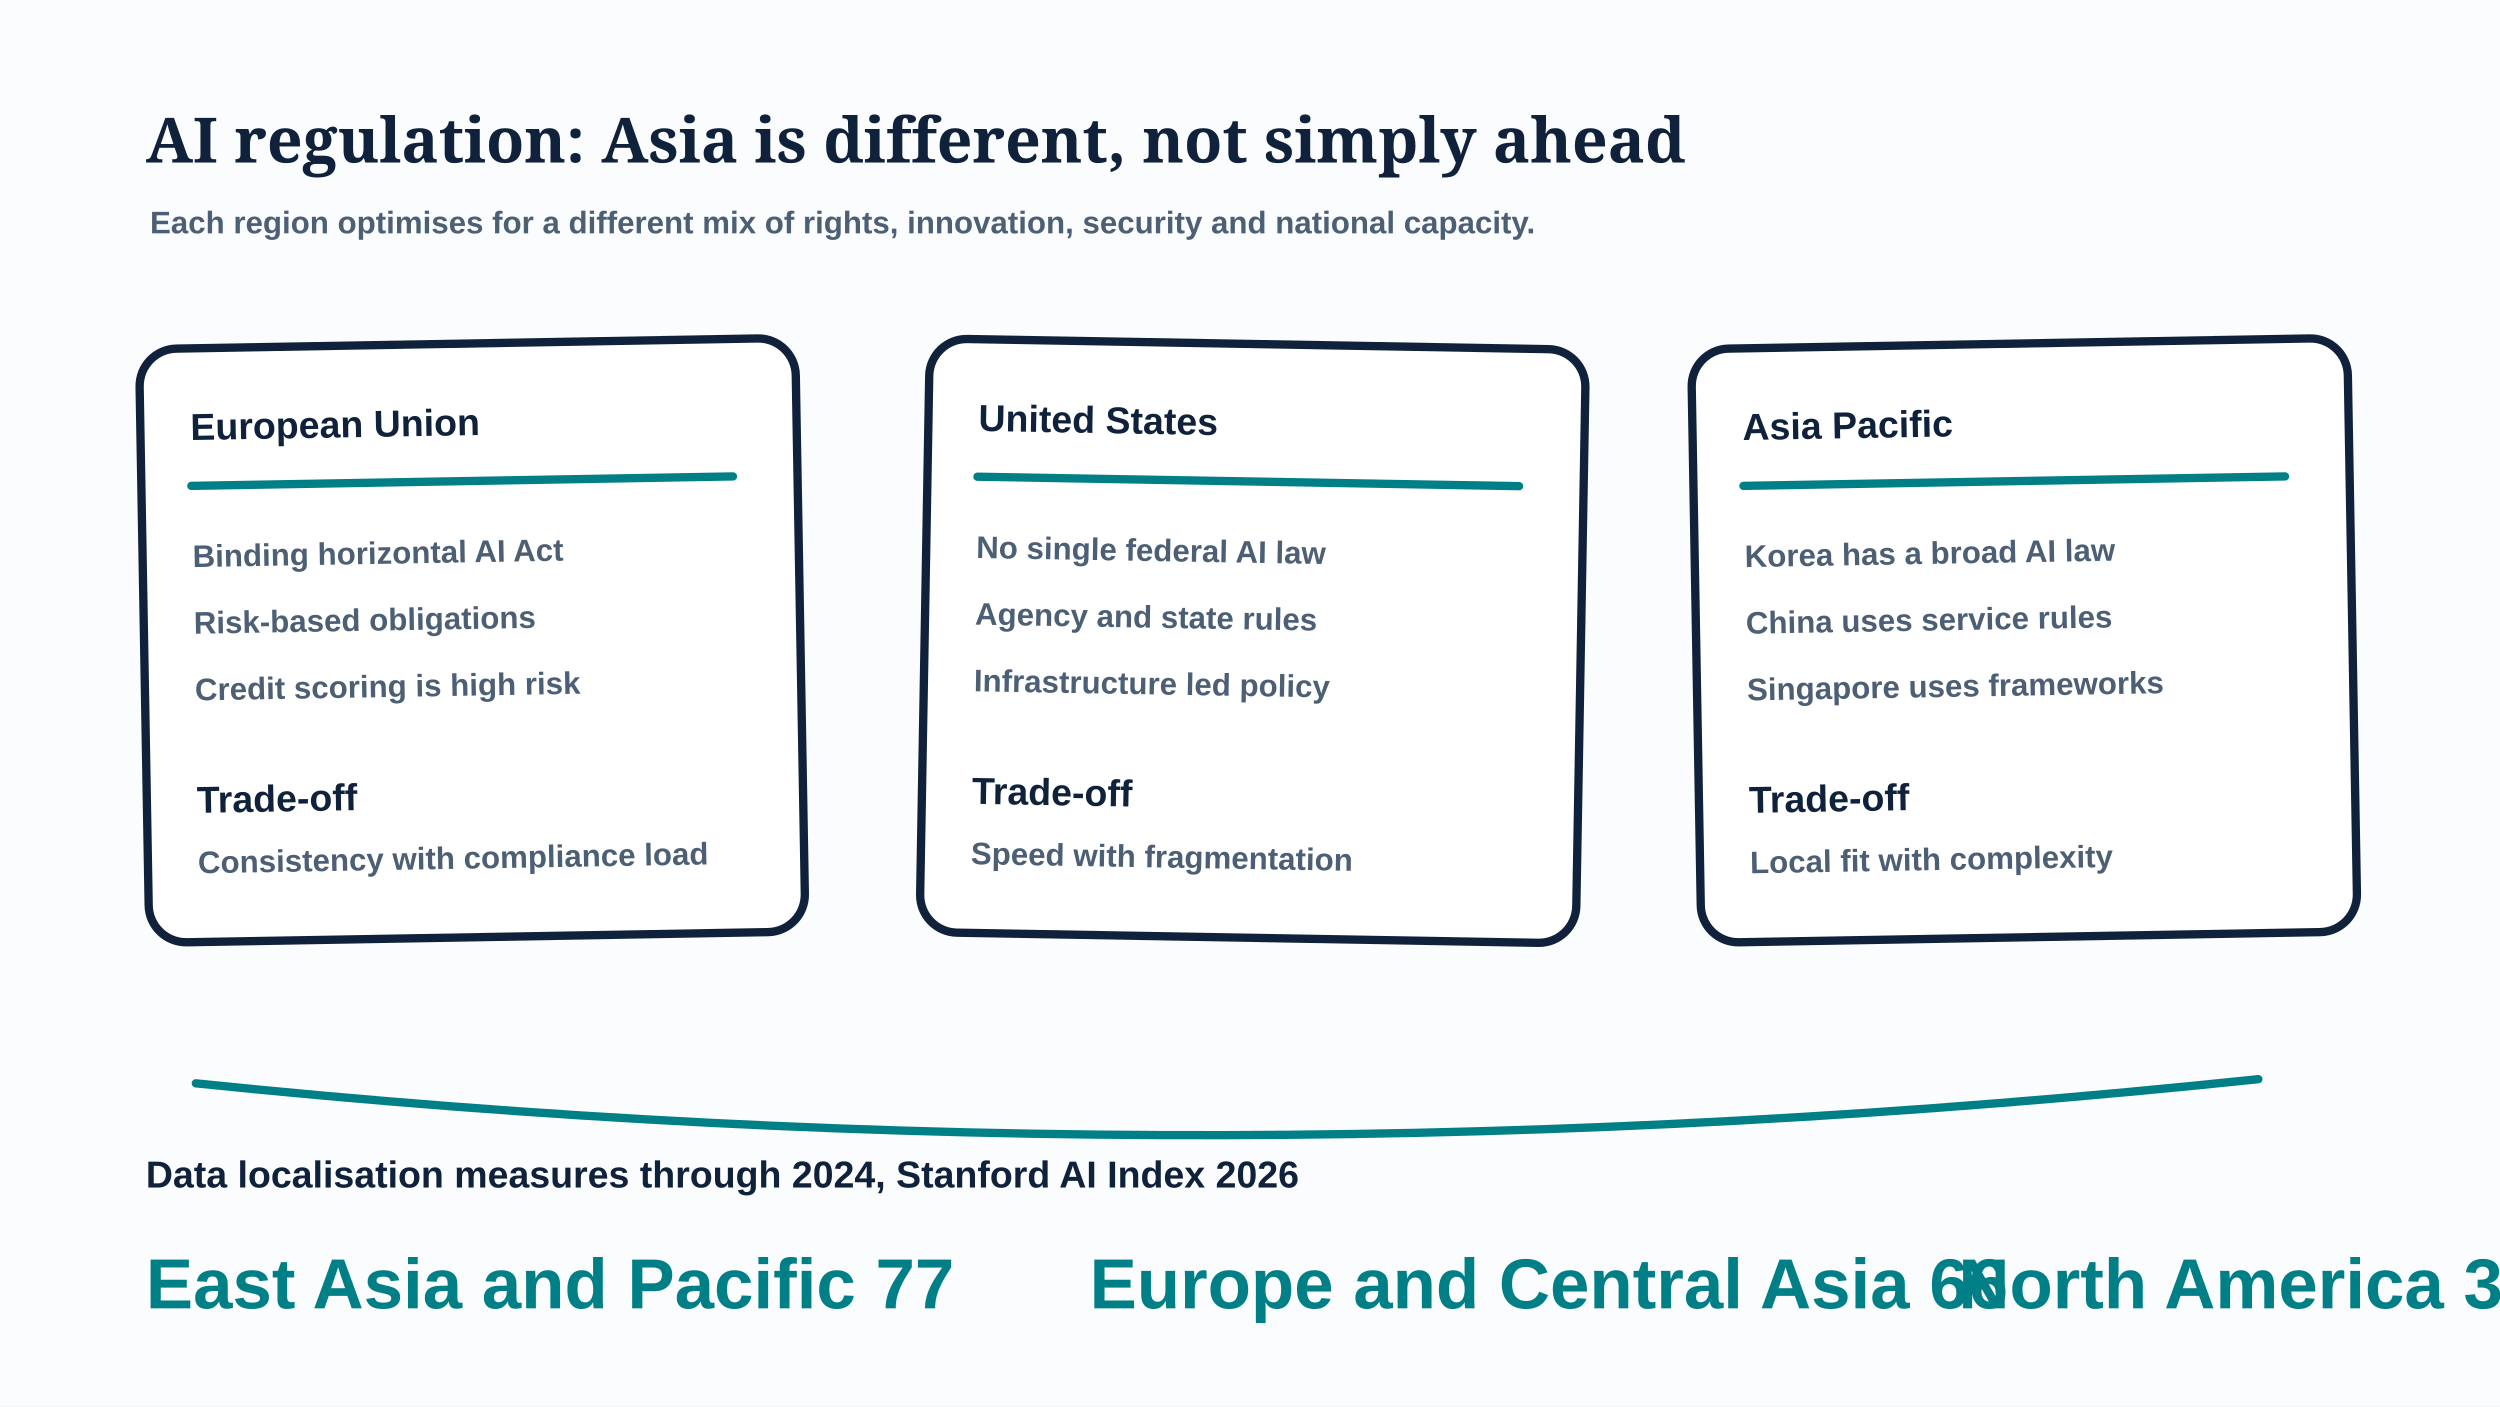
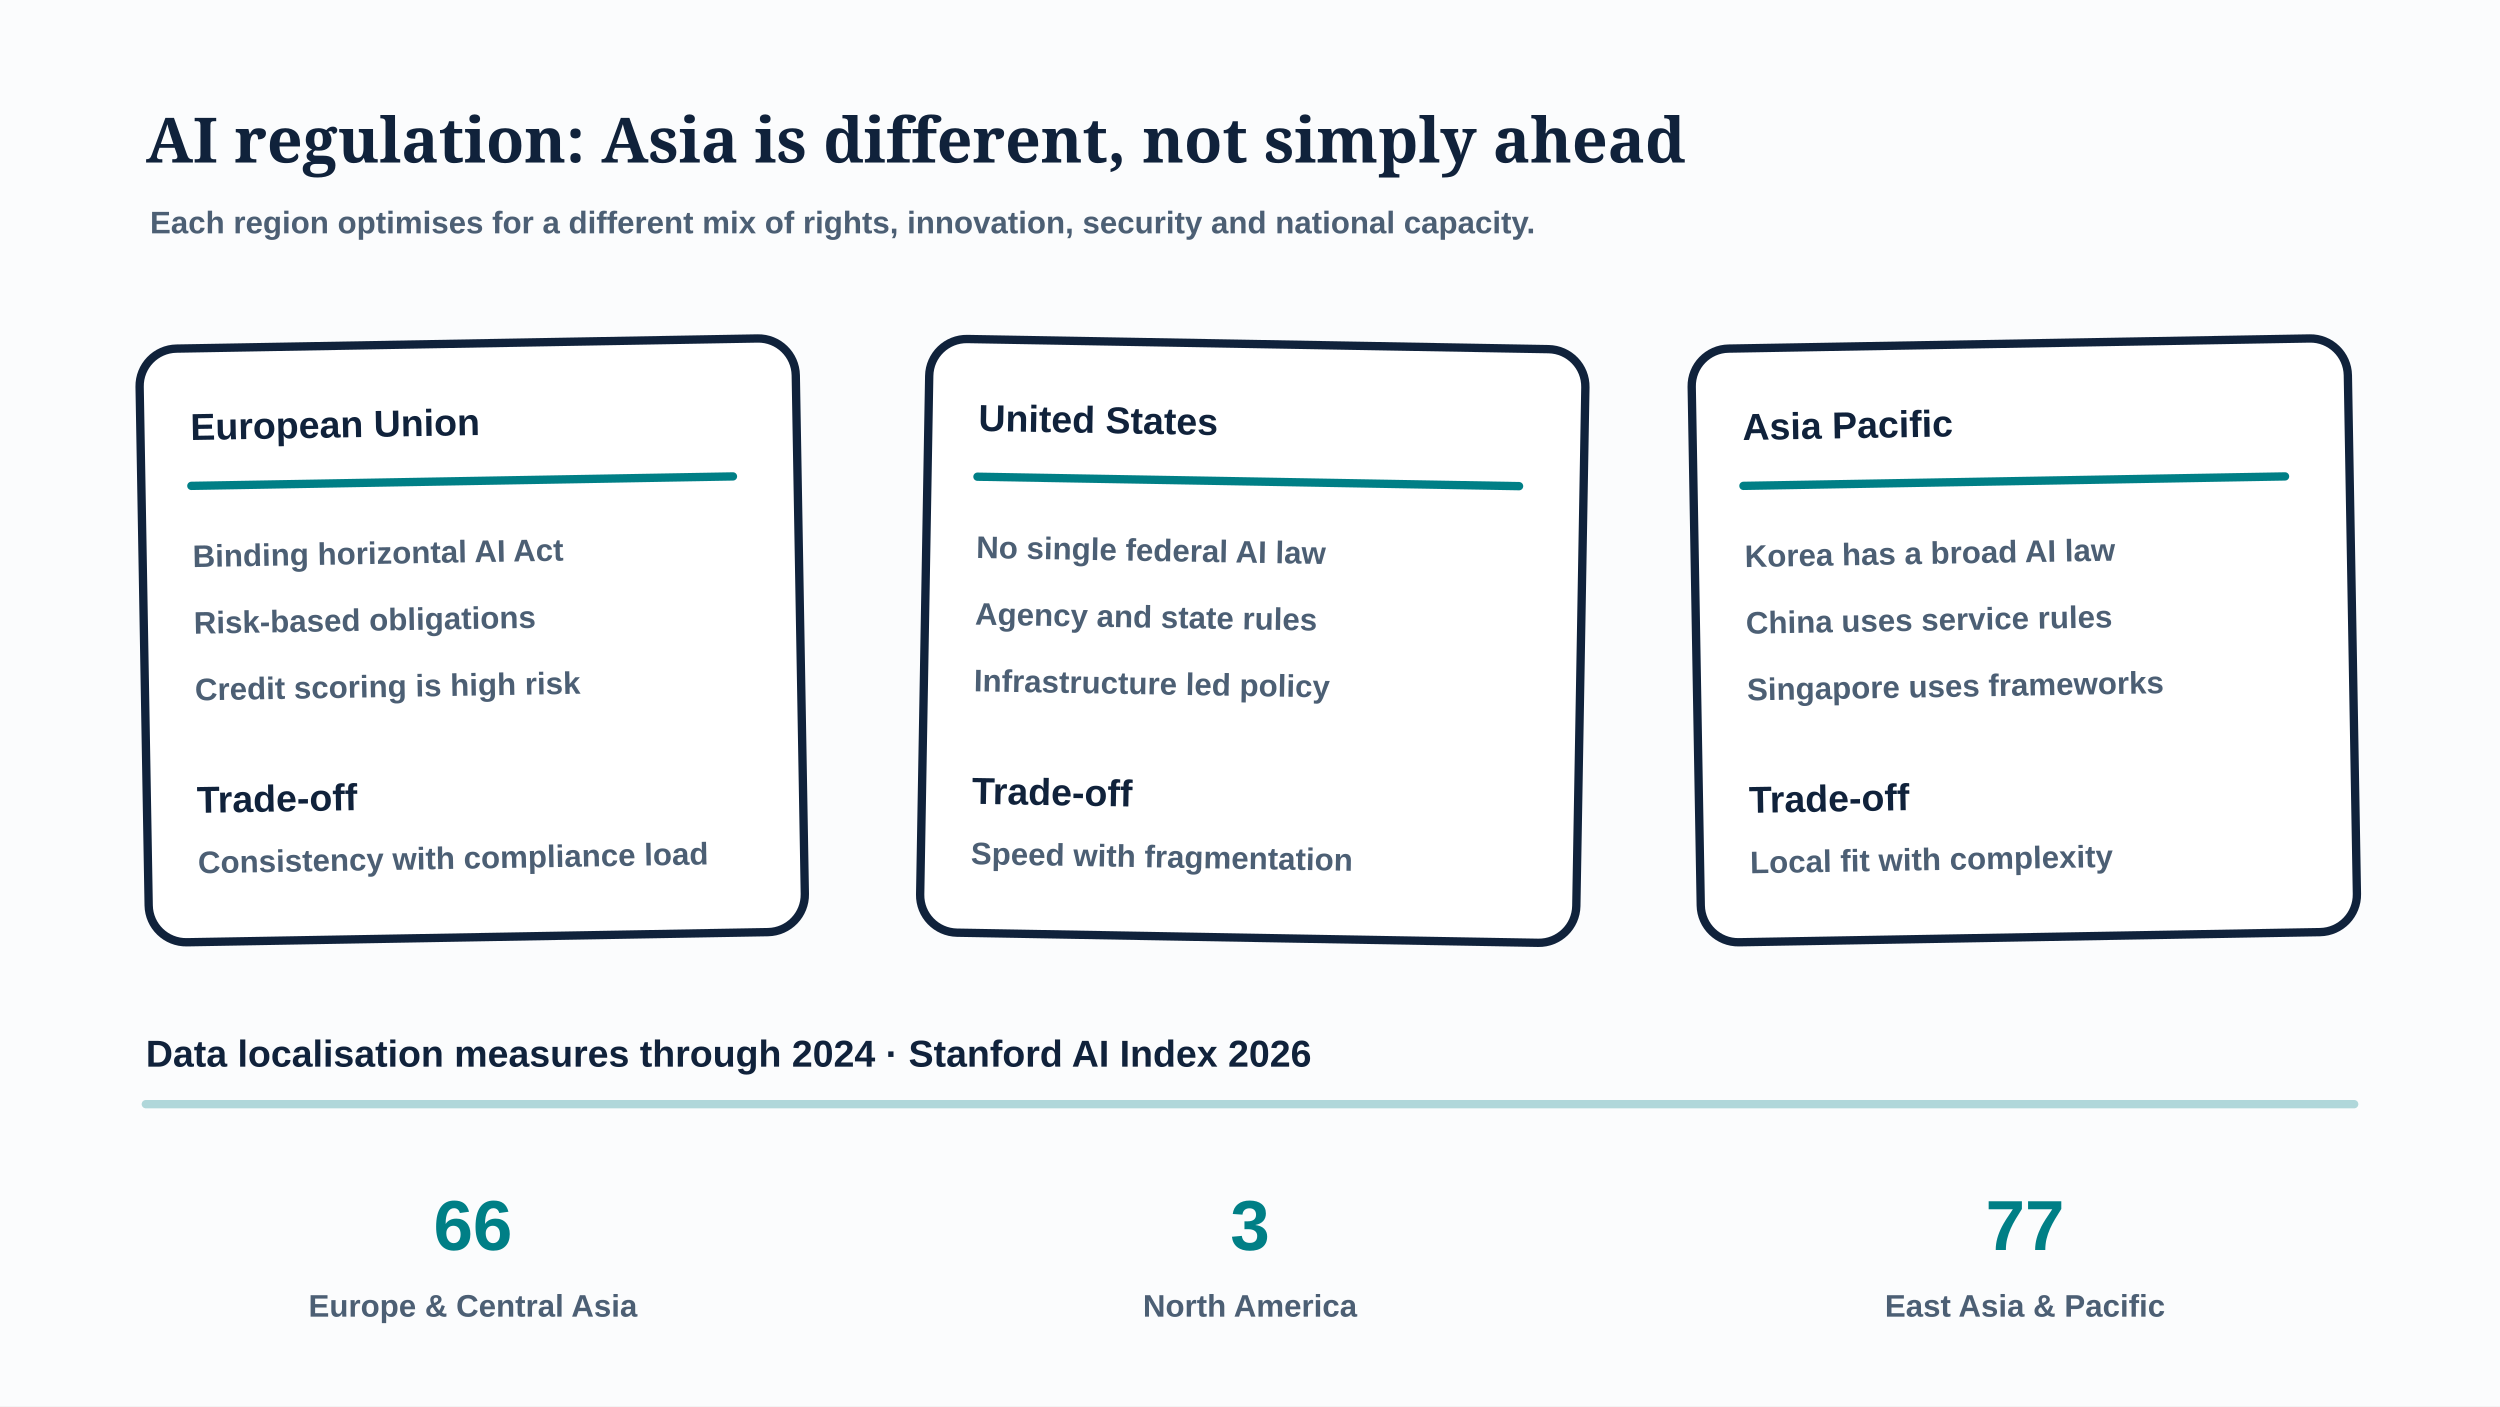
<svg xmlns="http://www.w3.org/2000/svg" width="1200" height="675" viewBox="0 0 1200 675" role="img" aria-labelledby="title desc">
  <defs>
    <style>
      .bg{fill:#fbfcfd}.box{fill:#fff;stroke:#10223b;stroke-width:4;stroke-linejoin:round}.line{stroke:#007f86;stroke-width:4;stroke-linecap:round;fill:none}.title{font:700 30px Georgia,serif;fill:#10223b}.head{font:800 18px Arial,sans-serif;fill:#10223b}.body{font:600 15px Arial,sans-serif;fill:#4c5f74}.big{font:800 34px Arial,sans-serif;fill:#007f86}
    </style>
  </defs>
  <rect class="bg" width="1200" height="675" />
  <text x="70" y="78" class="title">AI regulation: Asia is different, not simply ahead</text>
  <text x="72" y="112" class="body">Each region optimises for a different mix of rights, innovation, security and national capacity.</text>
  <g transform="translate(70 165) rotate(-1 150 190)">
    <rect class="box" width="315" height="285" rx="18" />
    <text x="24" y="44" class="head">European Union</text>
    <path class="line" d="M24 66h260" />
    <text x="24" y="105" class="body">Binding horizontal AI Act</text>
    <text x="24" y="137" class="body">Risk-based obligations</text>
    <text x="24" y="169" class="body">Credit scoring is high risk</text>
    <text x="24" y="223" class="head">Trade-off</text>
    <text x="24" y="252" class="body">Consistency with compliance load</text>
  </g>
  <g transform="translate(443 165) rotate(1 150 190)">
    <rect class="box" width="315" height="285" rx="18" />
    <text x="24" y="44" class="head">United States</text>
    <path class="line" d="M24 66h260" />
    <text x="24" y="105" class="body">No single federal AI law</text>
    <text x="24" y="137" class="body">Agency and state rules</text>
    <text x="24" y="169" class="body">Infrastructure led policy</text>
    <text x="24" y="223" class="head">Trade-off</text>
    <text x="24" y="252" class="body">Speed with fragmentation</text>
  </g>
  <g transform="translate(815 165) rotate(-1 150 190)">
    <rect class="box" width="315" height="285" rx="18" />
    <text x="24" y="44" class="head">Asia Pacific</text>
    <path class="line" d="M24 66h260" />
    <text x="24" y="105" class="body">Korea has a broad AI law</text>
    <text x="24" y="137" class="body">China uses service rules</text>
    <text x="24" y="169" class="body">Singapore uses frameworks</text>
    <text x="24" y="223" class="head">Trade-off</text>
    <text x="24" y="252" class="body">Local fit with complexity</text>
  </g>
-   <path class="line" d="M94 520c330 34 656 33 990-2" />
-   <text x="70" y="570" class="head">Data localisation measures through 2024, Stanford AI Index 2026</text>
-   <text x="70" y="628" class="big">East Asia and Pacific 77</text>
-   <text x="523" y="628" class="big">Europe and Central Asia 66</text>
-   <text x="940" y="628" class="big">North America 3</text>
+   <text x="70" y="512" class="head">Data localisation measures through 2024 · Stanford AI Index 2026</text>
+   <path class="line" d="M70 530h1060" opacity="0.3" />
+   <g text-anchor="middle">
+     <text x="227" y="600" class="big">66</text>
+     <text x="227" y="632" class="body">Europe &amp; Central Asia</text>
+     <text x="600" y="600" class="big">3</text>
+     <text x="600" y="632" class="body">North America</text>
+     <text x="972" y="600" class="big">77</text>
+     <text x="972" y="632" class="body">East Asia &amp; Pacific</text>
+   </g>
</svg>
